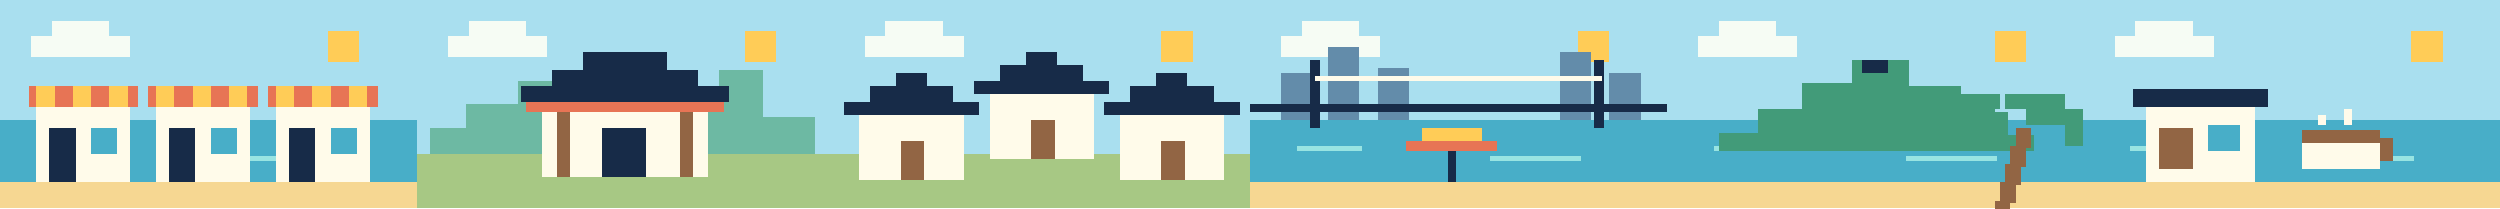
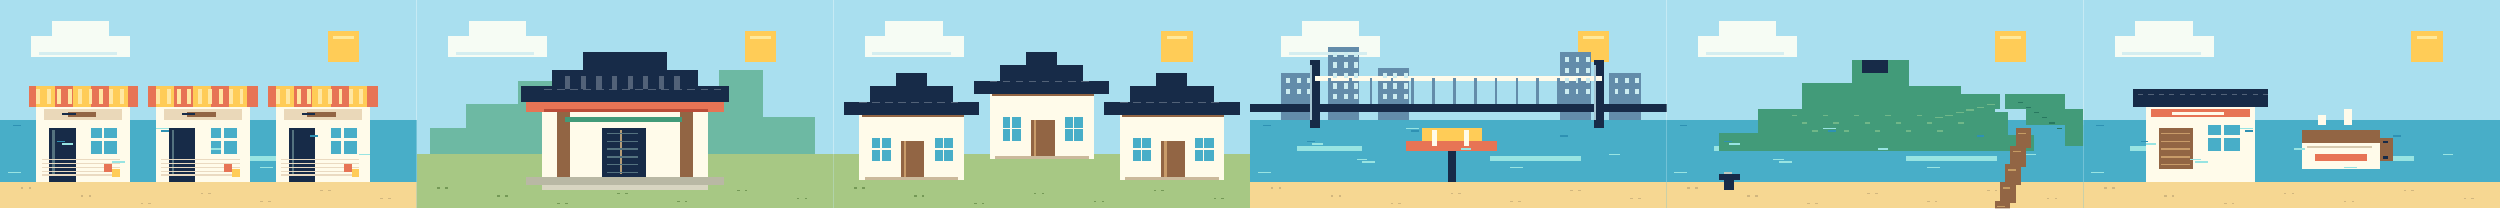
- <svg xmlns="http://www.w3.org/2000/svg" viewBox="0 0 960 80" shape-rendering="crispEdges">
-   <g transform="translate(0 0)">
-     <rect x="0" y="0" width="160" height="80" fill="#a9dfef" />
-     <rect x="12" y="14" width="38" height="8" fill="#f6fcf4" />
-     <rect x="20" y="8" width="22" height="6" fill="#f6fcf4" />
-     <rect x="126" y="12" width="12" height="12" fill="#ffcc57" />
-     <rect x="0" y="46" width="160" height="34" fill="#48aec8" />
-     <rect x="18" y="56" width="25" height="2" fill="#98e4e2" />
-     <rect x="92" y="60" width="35" height="2" fill="#98e4e2" />
-     <rect x="0" y="70" width="160" height="10" fill="#f6d792" />
-     <rect x="14" y="39" width="36" height="31" fill="#fffbea" />
-     <rect x="11" y="33" width="42" height="8" fill="#e77455" />
-     <rect x="14" y="33" width="7" height="8" fill="#ffcc57" />
-     <rect x="28" y="33" width="7" height="8" fill="#ffcc57" />
-     <rect x="42" y="33" width="7" height="8" fill="#ffcc57" />
-     <rect x="19" y="49" width="10" height="21" fill="#172b48" />
-     <rect x="35" y="49" width="10" height="10" fill="#48aec8" />
-     <rect x="60" y="39" width="36" height="31" fill="#fffbea" />
-     <rect x="57" y="33" width="42" height="8" fill="#e77455" />
-     <rect x="60" y="33" width="7" height="8" fill="#ffcc57" />
-     <rect x="74" y="33" width="7" height="8" fill="#ffcc57" />
-     <rect x="88" y="33" width="7" height="8" fill="#ffcc57" />
-     <rect x="65" y="49" width="10" height="21" fill="#172b48" />
-     <rect x="81" y="49" width="10" height="10" fill="#48aec8" />
-     <rect x="106" y="39" width="36" height="31" fill="#fffbea" />
-     <rect x="103" y="33" width="42" height="8" fill="#e77455" />
-     <rect x="106" y="33" width="7" height="8" fill="#ffcc57" />
-     <rect x="120" y="33" width="7" height="8" fill="#ffcc57" />
-     <rect x="134" y="33" width="7" height="8" fill="#ffcc57" />
-     <rect x="111" y="49" width="10" height="21" fill="#172b48" />
-     <rect x="127" y="49" width="10" height="10" fill="#48aec8" />
-   </g>
-   <g transform="translate(160 0)">
-     <rect x="0" y="0" width="160" height="80" fill="#a9dfef" />
-     <rect x="12" y="14" width="38" height="8" fill="#f6fcf4" />
-     <rect x="20" y="8" width="22" height="6" fill="#f6fcf4" />
-     <rect x="126" y="12" width="12" height="12" fill="#ffcc57" />
-     <rect x="0" y="59" width="160" height="21" fill="#a7c884" />
-     <path d="M5 59V49h14V40h20v-9h19v12h22v16zm96 0V39h15V27h17v18h20v14z" fill="#6db9a3" />
-     <rect x="48" y="39" width="64" height="29" fill="#fffbea" />
-     <rect x="54" y="39" width="5" height="29" fill="#926544" />
-     <rect x="101" y="39" width="5" height="29" fill="#926544" />
-     <rect x="71" y="49" width="17" height="19" fill="#172b48" />
-     <path d="M40 39v-6h12v-6h12v-7h32v7h12v6h12v6z" fill="#172b48" />
-     <rect x="42" y="39" width="76" height="4" fill="#e77455" />
-   </g>
-   <g transform="translate(320 0)">
-     <rect x="0" y="0" width="160" height="80" fill="#a9dfef" />
-     <rect x="12" y="14" width="38" height="8" fill="#f6fcf4" />
-     <rect x="20" y="8" width="22" height="6" fill="#f6fcf4" />
-     <rect x="126" y="12" width="12" height="12" fill="#ffcc57" />
-     <rect x="0" y="59" width="160" height="21" fill="#a7c884" />
-     <rect x="10" y="44" width="40" height="25" fill="#fffbea" />
-     <rect x="26" y="54" width="9" height="15" fill="#926544" />
-     <path d="M10 44h-6v-5h10v-6h10v-5h12v5h10v6h10v5z" fill="#172b48" />
-     <rect x="60" y="36" width="40" height="25" fill="#fffbea" />
-     <rect x="76" y="46" width="9" height="15" fill="#926544" />
-     <path d="M60 36h-6v-5h10v-6h10v-5h12v5h10v6h10v5z" fill="#172b48" />
-     <rect x="110" y="44" width="40" height="25" fill="#fffbea" />
-     <rect x="126" y="54" width="9" height="15" fill="#926544" />
-     <path d="M110 44h-6v-5h10v-6h10v-5h12v5h10v6h10v5z" fill="#172b48" />
-   </g>
-   <g transform="translate(480 0)">
-     <rect x="0" y="0" width="160" height="80" fill="#a9dfef" />
-     <rect x="12" y="14" width="38" height="8" fill="#f6fcf4" />
-     <rect x="20" y="8" width="22" height="6" fill="#f6fcf4" />
-     <rect x="126" y="12" width="12" height="12" fill="#ffcc57" />
-     <rect x="0" y="46" width="160" height="34" fill="#48aec8" />
-     <rect x="18" y="56" width="25" height="2" fill="#98e4e2" />
-     <rect x="92" y="60" width="35" height="2" fill="#98e4e2" />
-     <rect x="0" y="70" width="160" height="10" fill="#f6d792" />
-     <rect x="12" y="28" width="12" height="18" fill="#638caa" />
-     <rect x="30" y="18" width="12" height="28" fill="#638caa" />
-     <rect x="49" y="26" width="12" height="20" fill="#638caa" />
-     <rect x="119" y="20" width="12" height="26" fill="#638caa" />
-     <rect x="138" y="28" width="12" height="18" fill="#638caa" />
-     <rect x="0" y="40" width="160" height="3" fill="#172b48" />
-     <rect x="23" y="23" width="4" height="26" fill="#172b48" />
-     <rect x="132" y="23" width="4" height="26" fill="#172b48" />
-     <rect x="25" y="29" width="110" height="2" fill="#fffbea" />
-     <rect x="76" y="56" width="3" height="14" fill="#172b48" />
-     <rect x="60" y="54" width="35" height="4" fill="#e77455" />
-     <rect x="66" y="49" width="23" height="5" fill="#ffcc57" />
-   </g>
-   <g transform="translate(640 0)">
-     <rect x="0" y="0" width="160" height="80" fill="#a9dfef" />
-     <rect x="12" y="14" width="38" height="8" fill="#f6fcf4" />
-     <rect x="20" y="8" width="22" height="6" fill="#f6fcf4" />
-     <rect x="126" y="12" width="12" height="12" fill="#ffcc57" />
-     <rect x="0" y="46" width="160" height="34" fill="#48aec8" />
-     <rect x="18" y="56" width="25" height="2" fill="#98e4e2" />
-     <rect x="92" y="60" width="35" height="2" fill="#98e4e2" />
-     <rect x="0" y="70" width="160" height="10" fill="#f6d792" />
-     <path d="M20 58V51h15v-9h17v-10h19v-9h22v10h20v10h18v9h10v6z" fill="#429b79" />
-     <rect x="75" y="23" width="10" height="5" fill="#172b48" />
-     <rect x="126" y="77" width="6" height="8" fill="#926544" />
-     <rect x="128" y="70" width="6" height="8" fill="#926544" />
-     <rect x="130" y="63" width="6" height="8" fill="#926544" />
-     <rect x="132" y="56" width="6" height="8" fill="#926544" />
-     <rect x="134" y="49" width="6" height="8" fill="#926544" />
-     <rect x="102" y="42" width="24" height="6" fill="#429b79" />
-     <rect x="108" y="36" width="20" height="6" fill="#429b79" />
-     <rect x="130" y="36" width="23" height="6" fill="#429b79" />
-     <rect x="138" y="42" width="22" height="6" fill="#429b79" />
-     <rect x="96" y="48" width="10" height="8" fill="#429b79" />
-     <rect x="153" y="48" width="10" height="8" fill="#429b79" />
-   </g>
-   <g transform="translate(800 0)">
-     <rect x="0" y="0" width="160" height="80" fill="#a9dfef" />
-     <rect x="12" y="14" width="38" height="8" fill="#f6fcf4" />
-     <rect x="20" y="8" width="22" height="6" fill="#f6fcf4" />
-     <rect x="126" y="12" width="12" height="12" fill="#ffcc57" />
-     <rect x="0" y="46" width="160" height="34" fill="#48aec8" />
-     <rect x="18" y="56" width="25" height="2" fill="#98e4e2" />
-     <rect x="92" y="60" width="35" height="2" fill="#98e4e2" />
-     <rect x="0" y="70" width="160" height="10" fill="#f6d792" />
-     <rect x="24" y="40" width="42" height="30" fill="#fffbea" />
-     <rect x="19" y="34" width="52" height="7" fill="#172b48" />
-     <rect x="29" y="49" width="13" height="16" fill="#926544" />
-     <rect x="48" y="48" width="12" height="10" fill="#48aec8" />
-     <rect x="84" y="50" width="30" height="15" fill="#fffbea" />
-     <rect x="84" y="50" width="30" height="5" fill="#926544" />
-     <rect x="114" y="53" width="5" height="9" fill="#926544" />
-     <rect x="90" y="44" width="3" height="4" fill="#fffbea" />
-     <rect x="100" y="42" width="3" height="6" fill="#fffbea" />
+ <svg xmlns="http://www.w3.org/2000/svg" viewBox="0 0 1920 160" shape-rendering="crispEdges">
+   <defs>
+     <clipPath id="tile">
+       <rect width="160" height="80" />
+     </clipPath>
+   </defs>
+   <g transform="scale(2)">
+     <g transform="translate(0 0)" clip-path="url(#tile)">
+       <rect x="0" y="0" width="160" height="80" fill="#a9dfef" />
+       <rect x="12" y="14" width="38" height="8" fill="#f6fcf4" />
+       <rect x="20" y="8" width="22" height="6" fill="#f6fcf4" />
+       <rect x="126" y="12" width="12" height="12" fill="#ffcc57" />
+       <rect x="0" y="46" width="160" height="34" fill="#48aec8" />
+       <rect x="18" y="56" width="25" height="2" fill="#98e4e2" />
+       <rect x="92" y="60" width="35" height="2" fill="#98e4e2" />
+       <rect x="0" y="70" width="160" height="10" fill="#f6d792" />
+       <rect x="14" y="39" width="36" height="31" fill="#fffbea" />
+       <rect x="11" y="33" width="42" height="8" fill="#e77455" />
+       <rect x="14" y="33" width="7" height="8" fill="#ffcc57" />
+       <rect x="28" y="33" width="7" height="8" fill="#ffcc57" />
+       <rect x="42" y="33" width="7" height="8" fill="#ffcc57" />
+       <rect x="19" y="49" width="10" height="21" fill="#172b48" />
+       <rect x="35" y="49" width="10" height="10" fill="#48aec8" />
+       <rect x="60" y="39" width="36" height="31" fill="#fffbea" />
+       <rect x="57" y="33" width="42" height="8" fill="#e77455" />
+       <rect x="60" y="33" width="7" height="8" fill="#ffcc57" />
+       <rect x="74" y="33" width="7" height="8" fill="#ffcc57" />
+       <rect x="88" y="33" width="7" height="8" fill="#ffcc57" />
+       <rect x="65" y="49" width="10" height="21" fill="#172b48" />
+       <rect x="81" y="49" width="10" height="10" fill="#48aec8" />
+       <rect x="106" y="39" width="36" height="31" fill="#fffbea" />
+       <rect x="103" y="33" width="42" height="8" fill="#e77455" />
+       <rect x="106" y="33" width="7" height="8" fill="#ffcc57" />
+       <rect x="120" y="33" width="7" height="8" fill="#ffcc57" />
+       <rect x="134" y="33" width="7" height="8" fill="#ffcc57" />
+       <rect x="111" y="49" width="10" height="21" fill="#172b48" />
+       <rect x="127" y="49" width="10" height="10" fill="#48aec8" />
+       <rect x="15" y="20" width="30" height="1" fill="#d5eef0" />
+       <rect x="128" y="14" width="8" height="1" fill="#ffe99b" />
+       <rect x="5" y="48" width="3" height="0.5" fill="#2e91b3" />
+       <rect x="24" y="55" width="4" height="0.5" fill="#98e4e2" />
+       <rect x="43" y="62" width="5" height="0.5" fill="#98e4e2" />
+       <rect x="62" y="50" width="3" height="0.5" fill="#2e91b3" />
+       <rect x="81" y="57" width="4" height="0.5" fill="#98e4e2" />
+       <rect x="100" y="64" width="5" height="0.5" fill="#98e4e2" />
+       <rect x="119" y="52" width="3" height="0.5" fill="#2e91b3" />
+       <rect x="138" y="59" width="4" height="0.5" fill="#98e4e2" />
+       <rect x="3" y="66" width="5" height="0.5" fill="#98e4e2" />
+       <rect x="22" y="54" width="3" height="0.5" fill="#2e91b3" />
+       <rect x="41" y="61" width="4" height="0.5" fill="#98e4e2" />
+       <rect x="60" y="49" width="5" height="0.5" fill="#98e4e2" />
+       <rect x="8" y="72" width="1" height="0.5" fill="#d1b67e" />
+       <rect x="31" y="75" width="1" height="0.5" fill="#d1b67e" />
+       <rect x="54" y="78" width="1" height="0.5" fill="#d1b67e" />
+       <rect x="77" y="74" width="1" height="0.5" fill="#d1b67e" />
+       <rect x="100" y="77" width="1" height="0.5" fill="#d1b67e" />
+       <rect x="123" y="73" width="1" height="0.5" fill="#d1b67e" />
+       <rect x="146" y="76" width="1" height="0.5" fill="#d1b67e" />
+       <rect x="11" y="72" width="1" height="0.5" fill="#d1b67e" />
+       <rect x="34" y="75" width="1" height="0.5" fill="#d1b67e" />
+       <rect x="57" y="78" width="1" height="0.5" fill="#d1b67e" />
+       <rect x="80" y="74" width="1" height="0.5" fill="#d1b67e" />
+       <rect x="103" y="77" width="1" height="0.5" fill="#d1b67e" />
+       <rect x="126" y="73" width="1" height="0.5" fill="#d1b67e" />
+       <rect x="149" y="76" width="1" height="0.5" fill="#d1b67e" />
+       <rect x="14" y="34" width="1.5" height="6" fill="#ffe7a2" />
+       <rect x="18" y="34" width="1.5" height="6" fill="#ffe7a2" />
+       <rect x="22" y="34" width="1.5" height="6" fill="#ffe7a2" />
+       <rect x="26" y="34" width="1.5" height="6" fill="#ffe7a2" />
+       <rect x="30" y="34" width="1.5" height="6" fill="#ffe7a2" />
+       <rect x="34" y="34" width="1.5" height="6" fill="#ffe7a2" />
+       <rect x="38" y="34" width="1.5" height="6" fill="#ffe7a2" />
+       <rect x="42" y="34" width="1.5" height="6" fill="#ffe7a2" />
+       <rect x="46" y="34" width="1.5" height="6" fill="#ffe7a2" />
+       <rect x="17" y="42" width="30" height="4" fill="#ead8b9" />
+       <rect x="26" y="43" width="11" height="2" fill="#926544" />
+       <rect x="24" y="43.5" width="5" height="0.5" fill="#172b48" />
+       <rect x="39" y="49" width="1" height="10" fill="#fffbea" />
+       <rect x="35" y="53" width="10" height="1" fill="#fffbea" />
+       <rect x="20" y="50" width="1" height="17" fill="#54727f" />
+       <rect x="16" y="61" width="30" height="0.5" fill="#eadac1" />
+       <rect x="16" y="62.5" width="30" height="0.5" fill="#eadac1" />
+       <rect x="16" y="64" width="30" height="0.5" fill="#eadac1" />
+       <rect x="16" y="65.5" width="30" height="0.5" fill="#eadac1" />
+       <rect x="16" y="67" width="30" height="0.5" fill="#eadac1" />
+       <rect x="40" y="63" width="3" height="3" fill="#e77455" />
+       <rect x="43" y="65" width="3" height="3" fill="#ffcc57" />
+       <rect x="60" y="34" width="1.5" height="6" fill="#ffe7a2" />
+       <rect x="64" y="34" width="1.5" height="6" fill="#ffe7a2" />
+       <rect x="68" y="34" width="1.5" height="6" fill="#ffe7a2" />
+       <rect x="72" y="34" width="1.5" height="6" fill="#ffe7a2" />
+       <rect x="76" y="34" width="1.5" height="6" fill="#ffe7a2" />
+       <rect x="80" y="34" width="1.5" height="6" fill="#ffe7a2" />
+       <rect x="84" y="34" width="1.5" height="6" fill="#ffe7a2" />
+       <rect x="88" y="34" width="1.5" height="6" fill="#ffe7a2" />
+       <rect x="92" y="34" width="1.5" height="6" fill="#ffe7a2" />
+       <rect x="63" y="42" width="30" height="4" fill="#ead8b9" />
+       <rect x="72" y="43" width="11" height="2" fill="#926544" />
+       <rect x="70" y="43.5" width="5" height="0.5" fill="#172b48" />
+       <rect x="85" y="49" width="1" height="10" fill="#fffbea" />
+       <rect x="81" y="53" width="10" height="1" fill="#fffbea" />
+       <rect x="66" y="50" width="1" height="17" fill="#54727f" />
+       <rect x="62" y="61" width="30" height="0.5" fill="#eadac1" />
+       <rect x="62" y="62.5" width="30" height="0.5" fill="#eadac1" />
+       <rect x="62" y="64" width="30" height="0.5" fill="#eadac1" />
+       <rect x="62" y="65.5" width="30" height="0.5" fill="#eadac1" />
+       <rect x="62" y="67" width="30" height="0.5" fill="#eadac1" />
+       <rect x="86" y="63" width="3" height="3" fill="#e77455" />
+       <rect x="89" y="65" width="3" height="3" fill="#ffcc57" />
+       <rect x="106" y="34" width="1.5" height="6" fill="#ffe7a2" />
+       <rect x="110" y="34" width="1.5" height="6" fill="#ffe7a2" />
+       <rect x="114" y="34" width="1.5" height="6" fill="#ffe7a2" />
+       <rect x="118" y="34" width="1.5" height="6" fill="#ffe7a2" />
+       <rect x="122" y="34" width="1.5" height="6" fill="#ffe7a2" />
+       <rect x="126" y="34" width="1.5" height="6" fill="#ffe7a2" />
+       <rect x="130" y="34" width="1.5" height="6" fill="#ffe7a2" />
+       <rect x="134" y="34" width="1.5" height="6" fill="#ffe7a2" />
+       <rect x="138" y="34" width="1.5" height="6" fill="#ffe7a2" />
+       <rect x="109" y="42" width="30" height="4" fill="#ead8b9" />
+       <rect x="118" y="43" width="11" height="2" fill="#926544" />
+       <rect x="116" y="43.5" width="5" height="0.5" fill="#172b48" />
+       <rect x="131" y="49" width="1" height="10" fill="#fffbea" />
+       <rect x="127" y="53" width="10" height="1" fill="#fffbea" />
+       <rect x="112" y="50" width="1" height="17" fill="#54727f" />
+       <rect x="108" y="61" width="30" height="0.5" fill="#eadac1" />
+       <rect x="108" y="62.5" width="30" height="0.5" fill="#eadac1" />
+       <rect x="108" y="64" width="30" height="0.5" fill="#eadac1" />
+       <rect x="108" y="65.5" width="30" height="0.5" fill="#eadac1" />
+       <rect x="108" y="67" width="30" height="0.5" fill="#eadac1" />
+       <rect x="132" y="63" width="3" height="3" fill="#e77455" />
+       <rect x="135" y="65" width="3" height="3" fill="#ffcc57" />
+     </g>
+     <g transform="translate(160 0)" clip-path="url(#tile)">
+       <rect x="0" y="0" width="160" height="80" fill="#a9dfef" />
+       <rect x="12" y="14" width="38" height="8" fill="#f6fcf4" />
+       <rect x="20" y="8" width="22" height="6" fill="#f6fcf4" />
+       <rect x="126" y="12" width="12" height="12" fill="#ffcc57" />
+       <rect x="0" y="59" width="160" height="21" fill="#a7c884" />
+       <path d="M5 59V49h14V40h20v-9h19v12h22v16zm96 0V39h15V27h17v18h20v14z" fill="#6db9a3" />
+       <rect x="48" y="39" width="64" height="29" fill="#fffbea" />
+       <rect x="54" y="39" width="5" height="29" fill="#926544" />
+       <rect x="101" y="39" width="5" height="29" fill="#926544" />
+       <rect x="71" y="49" width="17" height="19" fill="#172b48" />
+       <path d="M40 39v-6h12v-6h12v-7h32v7h12v6h12v6z" fill="#172b48" />
+       <rect x="42" y="39" width="76" height="4" fill="#e77455" />
+       <rect x="15" y="20" width="30" height="1" fill="#d5eef0" />
+       <rect x="128" y="14" width="8" height="1" fill="#ffe99b" />
+       <rect x="8" y="72" width="1" height="0.5" fill="#749956" />
+       <rect x="31" y="75" width="1" height="0.5" fill="#749956" />
+       <rect x="54" y="78" width="1" height="0.5" fill="#749956" />
+       <rect x="77" y="74" width="1" height="0.5" fill="#749956" />
+       <rect x="100" y="77" width="1" height="0.5" fill="#749956" />
+       <rect x="123" y="73" width="1" height="0.5" fill="#749956" />
+       <rect x="146" y="76" width="1" height="0.5" fill="#749956" />
+       <rect x="11" y="72" width="1" height="0.5" fill="#749956" />
+       <rect x="34" y="75" width="1" height="0.5" fill="#749956" />
+       <rect x="57" y="78" width="1" height="0.5" fill="#749956" />
+       <rect x="80" y="74" width="1" height="0.5" fill="#749956" />
+       <rect x="103" y="77" width="1" height="0.5" fill="#749956" />
+       <rect x="126" y="73" width="1" height="0.5" fill="#749956" />
+       <rect x="149" y="76" width="1" height="0.5" fill="#749956" />
+       <rect x="49" y="34" width="3" height="0.5" fill="#526278" />
+       <rect x="54" y="34" width="3" height="0.5" fill="#526278" />
+       <rect x="59" y="34" width="3" height="0.5" fill="#526278" />
+       <rect x="64" y="34" width="3" height="0.5" fill="#526278" />
+       <rect x="69" y="34" width="3" height="0.5" fill="#526278" />
+       <rect x="74" y="34" width="3" height="0.5" fill="#526278" />
+       <rect x="79" y="34" width="3" height="0.5" fill="#526278" />
+       <rect x="84" y="34" width="3" height="0.5" fill="#526278" />
+       <rect x="89" y="34" width="3" height="0.5" fill="#526278" />
+       <rect x="94" y="34" width="3" height="0.5" fill="#526278" />
+       <rect x="99" y="34" width="3" height="0.5" fill="#526278" />
+       <rect x="104" y="34" width="3" height="0.5" fill="#526278" />
+       <rect x="109" y="34" width="3" height="0.5" fill="#526278" />
+       <rect x="114" y="34" width="3" height="0.5" fill="#526278" />
+       <rect x="57" y="29" width="2" height="5" fill="#526278" />
+       <rect x="63" y="29" width="2" height="5" fill="#526278" />
+       <rect x="69" y="29" width="2" height="5" fill="#526278" />
+       <rect x="75" y="29" width="2" height="5" fill="#526278" />
+       <rect x="81" y="29" width="2" height="5" fill="#526278" />
+       <rect x="87" y="29" width="2" height="5" fill="#526278" />
+       <rect x="93" y="29" width="2" height="5" fill="#526278" />
+       <rect x="99" y="29" width="2" height="5" fill="#526278" />
+       <rect x="49" y="42" width="63" height="1" fill="#b94d38" />
+       <rect x="57" y="45" width="45" height="2" fill="#429b79" />
+       <rect x="78" y="50" width="1" height="17" fill="#b49c77" />
+       <rect x="73" y="51" width="12" height="0.5" fill="#54727f" />
+       <rect x="73" y="54" width="12" height="0.5" fill="#54727f" />
+       <rect x="73" y="57" width="12" height="0.5" fill="#54727f" />
+       <rect x="73" y="60" width="12" height="0.5" fill="#54727f" />
+       <rect x="73" y="63" width="12" height="0.5" fill="#54727f" />
+       <rect x="73" y="66" width="12" height="0.5" fill="#54727f" />
+       <rect x="42" y="68" width="76" height="3" fill="#b9b8a4" />
+       <rect x="48" y="71" width="64" height="2" fill="#d8d5c1" />
+     </g>
+     <g transform="translate(320 0)" clip-path="url(#tile)">
+       <rect x="0" y="0" width="160" height="80" fill="#a9dfef" />
+       <rect x="12" y="14" width="38" height="8" fill="#f6fcf4" />
+       <rect x="20" y="8" width="22" height="6" fill="#f6fcf4" />
+       <rect x="126" y="12" width="12" height="12" fill="#ffcc57" />
+       <rect x="0" y="59" width="160" height="21" fill="#a7c884" />
+       <rect x="10" y="44" width="40" height="25" fill="#fffbea" />
+       <rect x="26" y="54" width="9" height="15" fill="#926544" />
+       <path d="M10 44h-6v-5h10v-6h10v-5h12v5h10v6h10v5z" fill="#172b48" />
+       <rect x="60" y="36" width="40" height="25" fill="#fffbea" />
+       <rect x="76" y="46" width="9" height="15" fill="#926544" />
+       <path d="M60 36h-6v-5h10v-6h10v-5h12v5h10v6h10v5z" fill="#172b48" />
+       <rect x="110" y="44" width="40" height="25" fill="#fffbea" />
+       <rect x="126" y="54" width="9" height="15" fill="#926544" />
+       <path d="M110 44h-6v-5h10v-6h10v-5h12v5h10v6h10v5z" fill="#172b48" />
+       <rect x="15" y="20" width="30" height="1" fill="#d5eef0" />
+       <rect x="128" y="14" width="8" height="1" fill="#ffe99b" />
+       <rect x="8" y="72" width="1" height="0.5" fill="#749956" />
+       <rect x="31" y="75" width="1" height="0.5" fill="#749956" />
+       <rect x="54" y="78" width="1" height="0.5" fill="#749956" />
+       <rect x="77" y="74" width="1" height="0.5" fill="#749956" />
+       <rect x="100" y="77" width="1" height="0.5" fill="#749956" />
+       <rect x="123" y="73" width="1" height="0.5" fill="#749956" />
+       <rect x="146" y="76" width="1" height="0.5" fill="#749956" />
+       <rect x="11" y="72" width="1" height="0.5" fill="#749956" />
+       <rect x="34" y="75" width="1" height="0.5" fill="#749956" />
+       <rect x="57" y="78" width="1" height="0.5" fill="#749956" />
+       <rect x="80" y="74" width="1" height="0.5" fill="#749956" />
+       <rect x="103" y="77" width="1" height="0.5" fill="#749956" />
+       <rect x="126" y="73" width="1" height="0.5" fill="#749956" />
+       <rect x="149" y="76" width="1" height="0.5" fill="#749956" />
+       <rect x="10" y="39" width="3" height="0.5" fill="#526278" />
+       <rect x="15" y="39" width="3" height="0.5" fill="#526278" />
+       <rect x="20" y="39" width="3" height="0.5" fill="#526278" />
+       <rect x="25" y="39" width="3" height="0.5" fill="#526278" />
+       <rect x="30" y="39" width="3" height="0.5" fill="#526278" />
+       <rect x="35" y="39" width="3" height="0.5" fill="#526278" />
+       <rect x="40" y="39" width="3" height="0.5" fill="#526278" />
+       <rect x="45" y="39" width="3" height="0.5" fill="#526278" />
+       <rect x="11" y="44" width="39" height="1" fill="#926544" />
+       <rect x="27" y="54" width="1" height="15" fill="#c89b69" />
+       <rect x="15" y="53" width="7" height="9" fill="#48aec8" />
+       <rect x="18" y="53" width="0.5" height="9" fill="#fffbea" />
+       <rect x="15" y="57" width="7" height="0.5" fill="#fffbea" />
+       <rect x="39" y="53" width="7" height="9" fill="#48aec8" />
+       <rect x="42" y="53" width="0.5" height="9" fill="#fffbea" />
+       <rect x="39" y="57" width="7" height="0.5" fill="#fffbea" />
+       <rect x="12" y="68" width="36" height="1" fill="#cbb99b" />
+       <rect x="60" y="31" width="3" height="0.5" fill="#526278" />
+       <rect x="65" y="31" width="3" height="0.5" fill="#526278" />
+       <rect x="70" y="31" width="3" height="0.5" fill="#526278" />
+       <rect x="75" y="31" width="3" height="0.5" fill="#526278" />
+       <rect x="80" y="31" width="3" height="0.5" fill="#526278" />
+       <rect x="85" y="31" width="3" height="0.5" fill="#526278" />
+       <rect x="90" y="31" width="3" height="0.5" fill="#526278" />
+       <rect x="95" y="31" width="3" height="0.5" fill="#526278" />
+       <rect x="61" y="36" width="39" height="1" fill="#926544" />
+       <rect x="77" y="46" width="1" height="15" fill="#c89b69" />
+       <rect x="65" y="45" width="7" height="9" fill="#48aec8" />
+       <rect x="68" y="45" width="0.5" height="9" fill="#fffbea" />
+       <rect x="65" y="49" width="7" height="0.5" fill="#fffbea" />
+       <rect x="89" y="45" width="7" height="9" fill="#48aec8" />
+       <rect x="92" y="45" width="0.5" height="9" fill="#fffbea" />
+       <rect x="89" y="49" width="7" height="0.5" fill="#fffbea" />
+       <rect x="62" y="60" width="36" height="1" fill="#cbb99b" />
+       <rect x="110" y="39" width="3" height="0.5" fill="#526278" />
+       <rect x="115" y="39" width="3" height="0.5" fill="#526278" />
+       <rect x="120" y="39" width="3" height="0.5" fill="#526278" />
+       <rect x="125" y="39" width="3" height="0.5" fill="#526278" />
+       <rect x="130" y="39" width="3" height="0.5" fill="#526278" />
+       <rect x="135" y="39" width="3" height="0.5" fill="#526278" />
+       <rect x="140" y="39" width="3" height="0.5" fill="#526278" />
+       <rect x="145" y="39" width="3" height="0.5" fill="#526278" />
+       <rect x="111" y="44" width="39" height="1" fill="#926544" />
+       <rect x="127" y="54" width="1" height="15" fill="#c89b69" />
+       <rect x="115" y="53" width="7" height="9" fill="#48aec8" />
+       <rect x="118" y="53" width="0.5" height="9" fill="#fffbea" />
+       <rect x="115" y="57" width="7" height="0.5" fill="#fffbea" />
+       <rect x="139" y="53" width="7" height="9" fill="#48aec8" />
+       <rect x="142" y="53" width="0.5" height="9" fill="#fffbea" />
+       <rect x="139" y="57" width="7" height="0.5" fill="#fffbea" />
+       <rect x="112" y="68" width="36" height="1" fill="#cbb99b" />
+     </g>
+     <g transform="translate(480 0)" clip-path="url(#tile)">
+       <rect x="0" y="0" width="160" height="80" fill="#a9dfef" />
+       <rect x="12" y="14" width="38" height="8" fill="#f6fcf4" />
+       <rect x="20" y="8" width="22" height="6" fill="#f6fcf4" />
+       <rect x="126" y="12" width="12" height="12" fill="#ffcc57" />
+       <rect x="0" y="46" width="160" height="34" fill="#48aec8" />
+       <rect x="18" y="56" width="25" height="2" fill="#98e4e2" />
+       <rect x="92" y="60" width="35" height="2" fill="#98e4e2" />
+       <rect x="0" y="70" width="160" height="10" fill="#f6d792" />
+       <rect x="12" y="28" width="12" height="18" fill="#638caa" />
+       <rect x="30" y="18" width="12" height="28" fill="#638caa" />
+       <rect x="49" y="26" width="12" height="20" fill="#638caa" />
+       <rect x="119" y="20" width="12" height="26" fill="#638caa" />
+       <rect x="138" y="28" width="12" height="18" fill="#638caa" />
+       <rect x="0" y="40" width="160" height="3" fill="#172b48" />
+       <rect x="23" y="23" width="4" height="26" fill="#172b48" />
+       <rect x="132" y="23" width="4" height="26" fill="#172b48" />
+       <rect x="25" y="29" width="110" height="2" fill="#fffbea" />
+       <rect x="76" y="56" width="3" height="14" fill="#172b48" />
+       <rect x="60" y="54" width="35" height="4" fill="#e77455" />
+       <rect x="66" y="49" width="23" height="5" fill="#ffcc57" />
+       <rect x="15" y="20" width="30" height="1" fill="#d5eef0" />
+       <rect x="128" y="14" width="8" height="1" fill="#ffe99b" />
+       <rect x="5" y="48" width="3" height="0.5" fill="#2e91b3" />
+       <rect x="24" y="55" width="4" height="0.5" fill="#98e4e2" />
+       <rect x="43" y="62" width="5" height="0.5" fill="#98e4e2" />
+       <rect x="62" y="50" width="3" height="0.5" fill="#2e91b3" />
+       <rect x="81" y="57" width="4" height="0.5" fill="#98e4e2" />
+       <rect x="100" y="64" width="5" height="0.5" fill="#98e4e2" />
+       <rect x="119" y="52" width="3" height="0.5" fill="#2e91b3" />
+       <rect x="138" y="59" width="4" height="0.5" fill="#98e4e2" />
+       <rect x="3" y="66" width="5" height="0.5" fill="#98e4e2" />
+       <rect x="22" y="54" width="3" height="0.5" fill="#2e91b3" />
+       <rect x="41" y="61" width="4" height="0.5" fill="#98e4e2" />
+       <rect x="60" y="49" width="5" height="0.5" fill="#98e4e2" />
+       <rect x="8" y="72" width="1" height="0.5" fill="#d1b67e" />
+       <rect x="31" y="75" width="1" height="0.5" fill="#d1b67e" />
+       <rect x="54" y="78" width="1" height="0.5" fill="#d1b67e" />
+       <rect x="77" y="74" width="1" height="0.5" fill="#d1b67e" />
+       <rect x="100" y="77" width="1" height="0.5" fill="#d1b67e" />
+       <rect x="123" y="73" width="1" height="0.5" fill="#d1b67e" />
+       <rect x="146" y="76" width="1" height="0.5" fill="#d1b67e" />
+       <rect x="11" y="72" width="1" height="0.5" fill="#d1b67e" />
+       <rect x="34" y="75" width="1" height="0.5" fill="#d1b67e" />
+       <rect x="57" y="78" width="1" height="0.5" fill="#d1b67e" />
+       <rect x="80" y="74" width="1" height="0.5" fill="#d1b67e" />
+       <rect x="103" y="77" width="1" height="0.5" fill="#d1b67e" />
+       <rect x="126" y="73" width="1" height="0.5" fill="#d1b67e" />
+       <rect x="149" y="76" width="1" height="0.5" fill="#d1b67e" />
+       <rect x="14" y="30" width="1.5" height="2" fill="#ccecf0" />
+       <rect x="18" y="30" width="1.5" height="2" fill="#ccecf0" />
+       <rect x="22" y="30" width="1.5" height="2" fill="#ccecf0" />
+       <rect x="14" y="34" width="1.5" height="2" fill="#ccecf0" />
+       <rect x="18" y="34" width="1.5" height="2" fill="#ccecf0" />
+       <rect x="22" y="34" width="1.5" height="2" fill="#ccecf0" />
+       <rect x="32" y="20" width="1.5" height="2" fill="#ccecf0" />
+       <rect x="36" y="20" width="1.5" height="2" fill="#ccecf0" />
+       <rect x="40" y="20" width="1.5" height="2" fill="#ccecf0" />
+       <rect x="32" y="24" width="1.5" height="2" fill="#ccecf0" />
+       <rect x="36" y="24" width="1.5" height="2" fill="#ccecf0" />
+       <rect x="40" y="24" width="1.5" height="2" fill="#ccecf0" />
+       <rect x="32" y="28" width="1.5" height="2" fill="#ccecf0" />
+       <rect x="36" y="28" width="1.5" height="2" fill="#ccecf0" />
+       <rect x="40" y="28" width="1.5" height="2" fill="#ccecf0" />
+       <rect x="32" y="32" width="1.5" height="2" fill="#ccecf0" />
+       <rect x="36" y="32" width="1.5" height="2" fill="#ccecf0" />
+       <rect x="40" y="32" width="1.5" height="2" fill="#ccecf0" />
+       <rect x="32" y="36" width="1.5" height="2" fill="#ccecf0" />
+       <rect x="36" y="36" width="1.5" height="2" fill="#ccecf0" />
+       <rect x="40" y="36" width="1.5" height="2" fill="#ccecf0" />
+       <rect x="51" y="28" width="1.5" height="2" fill="#ccecf0" />
+       <rect x="55" y="28" width="1.5" height="2" fill="#ccecf0" />
+       <rect x="59" y="28" width="1.5" height="2" fill="#ccecf0" />
+       <rect x="51" y="32" width="1.5" height="2" fill="#ccecf0" />
+       <rect x="55" y="32" width="1.5" height="2" fill="#ccecf0" />
+       <rect x="59" y="32" width="1.5" height="2" fill="#ccecf0" />
+       <rect x="51" y="36" width="1.5" height="2" fill="#ccecf0" />
+       <rect x="55" y="36" width="1.5" height="2" fill="#ccecf0" />
+       <rect x="59" y="36" width="1.5" height="2" fill="#ccecf0" />
+       <rect x="121" y="22" width="1.5" height="2" fill="#ccecf0" />
+       <rect x="125" y="22" width="1.5" height="2" fill="#ccecf0" />
+       <rect x="129" y="22" width="1.5" height="2" fill="#ccecf0" />
+       <rect x="121" y="26" width="1.5" height="2" fill="#ccecf0" />
+       <rect x="125" y="26" width="1.5" height="2" fill="#ccecf0" />
+       <rect x="129" y="26" width="1.5" height="2" fill="#ccecf0" />
+       <rect x="121" y="30" width="1.5" height="2" fill="#ccecf0" />
+       <rect x="125" y="30" width="1.5" height="2" fill="#ccecf0" />
+       <rect x="129" y="30" width="1.5" height="2" fill="#ccecf0" />
+       <rect x="121" y="34" width="1.5" height="2" fill="#ccecf0" />
+       <rect x="125" y="34" width="1.5" height="2" fill="#ccecf0" />
+       <rect x="129" y="34" width="1.5" height="2" fill="#ccecf0" />
+       <rect x="140" y="30" width="1.5" height="2" fill="#ccecf0" />
+       <rect x="144" y="30" width="1.5" height="2" fill="#ccecf0" />
+       <rect x="148" y="30" width="1.5" height="2" fill="#ccecf0" />
+       <rect x="140" y="34" width="1.5" height="2" fill="#ccecf0" />
+       <rect x="144" y="34" width="1.5" height="2" fill="#ccecf0" />
+       <rect x="148" y="34" width="1.5" height="2" fill="#ccecf0" />
+       <rect x="30" y="30" width="1" height="10" fill="#638caa" />
+       <rect x="38" y="30" width="1" height="10" fill="#638caa" />
+       <rect x="46" y="30" width="1" height="10" fill="#638caa" />
+       <rect x="54" y="30" width="1" height="10" fill="#638caa" />
+       <rect x="62" y="30" width="1" height="10" fill="#638caa" />
+       <rect x="70" y="30" width="1" height="10" fill="#638caa" />
+       <rect x="78" y="30" width="1" height="10" fill="#638caa" />
+       <rect x="86" y="30" width="1" height="10" fill="#638caa" />
+       <rect x="94" y="30" width="1" height="10" fill="#638caa" />
+       <rect x="102" y="30" width="1" height="10" fill="#638caa" />
+       <rect x="110" y="30" width="1" height="10" fill="#638caa" />
+       <rect x="118" y="30" width="1" height="10" fill="#638caa" />
+       <rect x="126" y="30" width="1" height="10" fill="#638caa" />
+       <rect x="23" y="25" width="1" height="21" fill="#a6c6d3" />
+       <rect x="132" y="25" width="1" height="21" fill="#a6c6d3" />
+       <rect x="70" y="50" width="2" height="6" fill="#fffbea" />
+       <rect x="82" y="50" width="2" height="6" fill="#fffbea" />
+     </g>
+     <g transform="translate(640 0)" clip-path="url(#tile)">
+       <rect x="0" y="0" width="160" height="80" fill="#a9dfef" />
+       <rect x="12" y="14" width="38" height="8" fill="#f6fcf4" />
+       <rect x="20" y="8" width="22" height="6" fill="#f6fcf4" />
+       <rect x="126" y="12" width="12" height="12" fill="#ffcc57" />
+       <rect x="0" y="46" width="160" height="34" fill="#48aec8" />
+       <rect x="18" y="56" width="25" height="2" fill="#98e4e2" />
+       <rect x="92" y="60" width="35" height="2" fill="#98e4e2" />
+       <rect x="0" y="70" width="160" height="10" fill="#f6d792" />
+       <path d="M20 58V51h15v-9h17v-10h19v-9h22v10h20v10h18v9h10v6z" fill="#429b79" />
+       <rect x="75" y="23" width="10" height="5" fill="#172b48" />
+       <rect x="126" y="77" width="6" height="8" fill="#926544" />
+       <rect x="128" y="70" width="6" height="8" fill="#926544" />
+       <rect x="130" y="63" width="6" height="8" fill="#926544" />
+       <rect x="132" y="56" width="6" height="8" fill="#926544" />
+       <rect x="134" y="49" width="6" height="8" fill="#926544" />
+       <rect x="102" y="42" width="24" height="6" fill="#429b79" />
+       <rect x="108" y="36" width="20" height="6" fill="#429b79" />
+       <rect x="130" y="36" width="23" height="6" fill="#429b79" />
+       <rect x="138" y="42" width="22" height="6" fill="#429b79" />
+       <rect x="96" y="48" width="10" height="8" fill="#429b79" />
+       <rect x="153" y="48" width="10" height="8" fill="#429b79" />
+       <rect x="15" y="20" width="30" height="1" fill="#d5eef0" />
+       <rect x="128" y="14" width="8" height="1" fill="#ffe99b" />
+       <rect x="5" y="48" width="3" height="0.5" fill="#2e91b3" />
+       <rect x="24" y="55" width="4" height="0.5" fill="#98e4e2" />
+       <rect x="43" y="62" width="5" height="0.5" fill="#98e4e2" />
+       <rect x="62" y="50" width="3" height="0.5" fill="#2e91b3" />
+       <rect x="81" y="57" width="4" height="0.5" fill="#98e4e2" />
+       <rect x="100" y="64" width="5" height="0.5" fill="#98e4e2" />
+       <rect x="119" y="52" width="3" height="0.5" fill="#2e91b3" />
+       <rect x="138" y="59" width="4" height="0.5" fill="#98e4e2" />
+       <rect x="3" y="66" width="5" height="0.5" fill="#98e4e2" />
+       <rect x="22" y="54" width="3" height="0.5" fill="#2e91b3" />
+       <rect x="41" y="61" width="4" height="0.5" fill="#98e4e2" />
+       <rect x="60" y="49" width="5" height="0.5" fill="#98e4e2" />
+       <rect x="8" y="72" width="1" height="0.5" fill="#d1b67e" />
+       <rect x="31" y="75" width="1" height="0.5" fill="#d1b67e" />
+       <rect x="54" y="78" width="1" height="0.5" fill="#d1b67e" />
+       <rect x="77" y="74" width="1" height="0.5" fill="#d1b67e" />
+       <rect x="100" y="77" width="1" height="0.5" fill="#d1b67e" />
+       <rect x="123" y="73" width="1" height="0.5" fill="#d1b67e" />
+       <rect x="146" y="76" width="1" height="0.5" fill="#d1b67e" />
+       <rect x="11" y="72" width="1" height="0.5" fill="#d1b67e" />
+       <rect x="34" y="75" width="1" height="0.5" fill="#d1b67e" />
+       <rect x="57" y="78" width="1" height="0.5" fill="#d1b67e" />
+       <rect x="80" y="74" width="1" height="0.5" fill="#d1b67e" />
+       <rect x="103" y="77" width="1" height="0.5" fill="#d1b67e" />
+       <rect x="126" y="73" width="1" height="0.5" fill="#d1b67e" />
+       <rect x="149" y="76" width="1" height="0.5" fill="#d1b67e" />
+       <rect x="48" y="44" width="2" height="0.5" fill="#70b788" />
+       <rect x="52" y="47" width="2" height="0.5" fill="#70b788" />
+       <rect x="56" y="50" width="2" height="0.5" fill="#70b788" />
+       <rect x="60" y="44" width="2" height="0.5" fill="#70b788" />
+       <rect x="64" y="47" width="2" height="0.5" fill="#70b788" />
+       <rect x="68" y="50" width="2" height="0.5" fill="#70b788" />
+       <rect x="72" y="44" width="2" height="0.5" fill="#70b788" />
+       <rect x="76" y="47" width="2" height="0.5" fill="#70b788" />
+       <rect x="80" y="50" width="2" height="0.5" fill="#70b788" />
+       <rect x="84" y="44" width="2" height="0.5" fill="#70b788" />
+       <rect x="88" y="47" width="2" height="0.5" fill="#70b788" />
+       <rect x="92" y="50" width="2" height="0.5" fill="#70b788" />
+       <rect x="96" y="44" width="2" height="0.5" fill="#70b788" />
+       <rect x="100" y="47" width="2" height="0.5" fill="#70b788" />
+       <rect x="104" y="50" width="2" height="0.5" fill="#70b788" />
+       <rect x="108" y="44" width="2" height="0.5" fill="#70b788" />
+       <rect x="112" y="47" width="2" height="0.5" fill="#70b788" />
+       <rect x="127" y="79" width="3" height="0.5" fill="#c69c63" />
+       <rect x="129" y="72" width="3" height="0.5" fill="#c69c63" />
+       <rect x="131" y="65" width="3" height="0.5" fill="#c69c63" />
+       <rect x="133" y="58" width="3" height="0.5" fill="#c69c63" />
+       <rect x="135" y="51" width="3" height="0.5" fill="#c69c63" />
+       <rect x="103" y="45" width="3" height="0.5" fill="#70b788" />
+       <rect x="135" y="39" width="2" height="0.5" fill="#287860" />
+       <rect x="107" y="44" width="3" height="0.5" fill="#70b788" />
+       <rect x="138" y="41" width="2" height="0.5" fill="#287860" />
+       <rect x="111" y="43" width="3" height="0.5" fill="#70b788" />
+       <rect x="141" y="43" width="2" height="0.5" fill="#287860" />
+       <rect x="115" y="42" width="3" height="0.5" fill="#70b788" />
+       <rect x="144" y="45" width="2" height="0.5" fill="#287860" />
+       <rect x="119" y="41" width="3" height="0.5" fill="#70b788" />
+       <rect x="147" y="47" width="2" height="0.5" fill="#287860" />
+       <rect x="123" y="40" width="3" height="0.5" fill="#70b788" />
+       <rect x="150" y="49" width="2" height="0.5" fill="#287860" />
+       <rect x="22" y="68" width="4" height="5" fill="#172b48" />
+       <rect x="20" y="67" width="8" height="2" fill="#172b48" />
+       <rect x="22" y="66" width="3" height="1" fill="#c1c9be" />
+     </g>
+     <g transform="translate(800 0)" clip-path="url(#tile)">
+       <rect x="0" y="0" width="160" height="80" fill="#a9dfef" />
+       <rect x="12" y="14" width="38" height="8" fill="#f6fcf4" />
+       <rect x="20" y="8" width="22" height="6" fill="#f6fcf4" />
+       <rect x="126" y="12" width="12" height="12" fill="#ffcc57" />
+       <rect x="0" y="46" width="160" height="34" fill="#48aec8" />
+       <rect x="18" y="56" width="25" height="2" fill="#98e4e2" />
+       <rect x="92" y="60" width="35" height="2" fill="#98e4e2" />
+       <rect x="0" y="70" width="160" height="10" fill="#f6d792" />
+       <rect x="24" y="40" width="42" height="30" fill="#fffbea" />
+       <rect x="19" y="34" width="52" height="7" fill="#172b48" />
+       <rect x="29" y="49" width="13" height="16" fill="#926544" />
+       <rect x="48" y="48" width="12" height="10" fill="#48aec8" />
+       <rect x="84" y="50" width="30" height="15" fill="#fffbea" />
+       <rect x="84" y="50" width="30" height="5" fill="#926544" />
+       <rect x="114" y="53" width="5" height="9" fill="#926544" />
+       <rect x="90" y="44" width="3" height="4" fill="#fffbea" />
+       <rect x="100" y="42" width="3" height="6" fill="#fffbea" />
+       <rect x="15" y="20" width="30" height="1" fill="#d5eef0" />
+       <rect x="128" y="14" width="8" height="1" fill="#ffe99b" />
+       <rect x="5" y="48" width="3" height="0.5" fill="#2e91b3" />
+       <rect x="24" y="55" width="4" height="0.5" fill="#98e4e2" />
+       <rect x="43" y="62" width="5" height="0.5" fill="#98e4e2" />
+       <rect x="62" y="50" width="3" height="0.5" fill="#2e91b3" />
+       <rect x="81" y="57" width="4" height="0.5" fill="#98e4e2" />
+       <rect x="100" y="64" width="5" height="0.5" fill="#98e4e2" />
+       <rect x="119" y="52" width="3" height="0.5" fill="#2e91b3" />
+       <rect x="138" y="59" width="4" height="0.5" fill="#98e4e2" />
+       <rect x="3" y="66" width="5" height="0.5" fill="#98e4e2" />
+       <rect x="22" y="54" width="3" height="0.5" fill="#2e91b3" />
+       <rect x="41" y="61" width="4" height="0.5" fill="#98e4e2" />
+       <rect x="60" y="49" width="5" height="0.5" fill="#98e4e2" />
+       <rect x="8" y="72" width="1" height="0.5" fill="#d1b67e" />
+       <rect x="31" y="75" width="1" height="0.5" fill="#d1b67e" />
+       <rect x="54" y="78" width="1" height="0.5" fill="#d1b67e" />
+       <rect x="77" y="74" width="1" height="0.5" fill="#d1b67e" />
+       <rect x="100" y="77" width="1" height="0.5" fill="#d1b67e" />
+       <rect x="123" y="73" width="1" height="0.5" fill="#d1b67e" />
+       <rect x="146" y="76" width="1" height="0.5" fill="#d1b67e" />
+       <rect x="11" y="72" width="1" height="0.5" fill="#d1b67e" />
+       <rect x="34" y="75" width="1" height="0.5" fill="#d1b67e" />
+       <rect x="57" y="78" width="1" height="0.5" fill="#d1b67e" />
+       <rect x="80" y="74" width="1" height="0.5" fill="#d1b67e" />
+       <rect x="103" y="77" width="1" height="0.5" fill="#d1b67e" />
+       <rect x="126" y="73" width="1" height="0.5" fill="#d1b67e" />
+       <rect x="149" y="76" width="1" height="0.5" fill="#d1b67e" />
+       <rect x="21" y="36" width="2" height="0.5" fill="#526278" />
+       <rect x="25" y="36" width="2" height="0.5" fill="#526278" />
+       <rect x="29" y="36" width="2" height="0.5" fill="#526278" />
+       <rect x="33" y="36" width="2" height="0.5" fill="#526278" />
+       <rect x="37" y="36" width="2" height="0.5" fill="#526278" />
+       <rect x="41" y="36" width="2" height="0.5" fill="#526278" />
+       <rect x="45" y="36" width="2" height="0.5" fill="#526278" />
+       <rect x="49" y="36" width="2" height="0.5" fill="#526278" />
+       <rect x="53" y="36" width="2" height="0.5" fill="#526278" />
+       <rect x="57" y="36" width="2" height="0.5" fill="#526278" />
+       <rect x="61" y="36" width="2" height="0.5" fill="#526278" />
+       <rect x="65" y="36" width="2" height="0.5" fill="#526278" />
+       <rect x="69" y="36" width="2" height="0.5" fill="#526278" />
+       <rect x="26" y="42" width="38" height="3" fill="#e77455" />
+       <rect x="34" y="43" width="20" height="1" fill="#fffbea" />
+       <rect x="53" y="48" width="1" height="10" fill="#fffbea" />
+       <rect x="48" y="52" width="12" height="1" fill="#fffbea" />
+       <rect x="30" y="51" width="11" height="0.5" fill="#c89b69" />
+       <rect x="30" y="54" width="11" height="0.5" fill="#c89b69" />
+       <rect x="30" y="57" width="11" height="0.5" fill="#c89b69" />
+       <rect x="30" y="60" width="11" height="0.5" fill="#c89b69" />
+       <rect x="30" y="63" width="11" height="0.5" fill="#c89b69" />
+       <rect x="86" y="56" width="25" height="1" fill="#d8cbb0" />
+       <rect x="89" y="59" width="20" height="3" fill="#e77455" />
+       <rect x="115" y="54" width="2" height="1" fill="#172b48" />
+       <rect x="115" y="60" width="2" height="1" fill="#172b48" />
+     </g>
  </g>
</svg>
